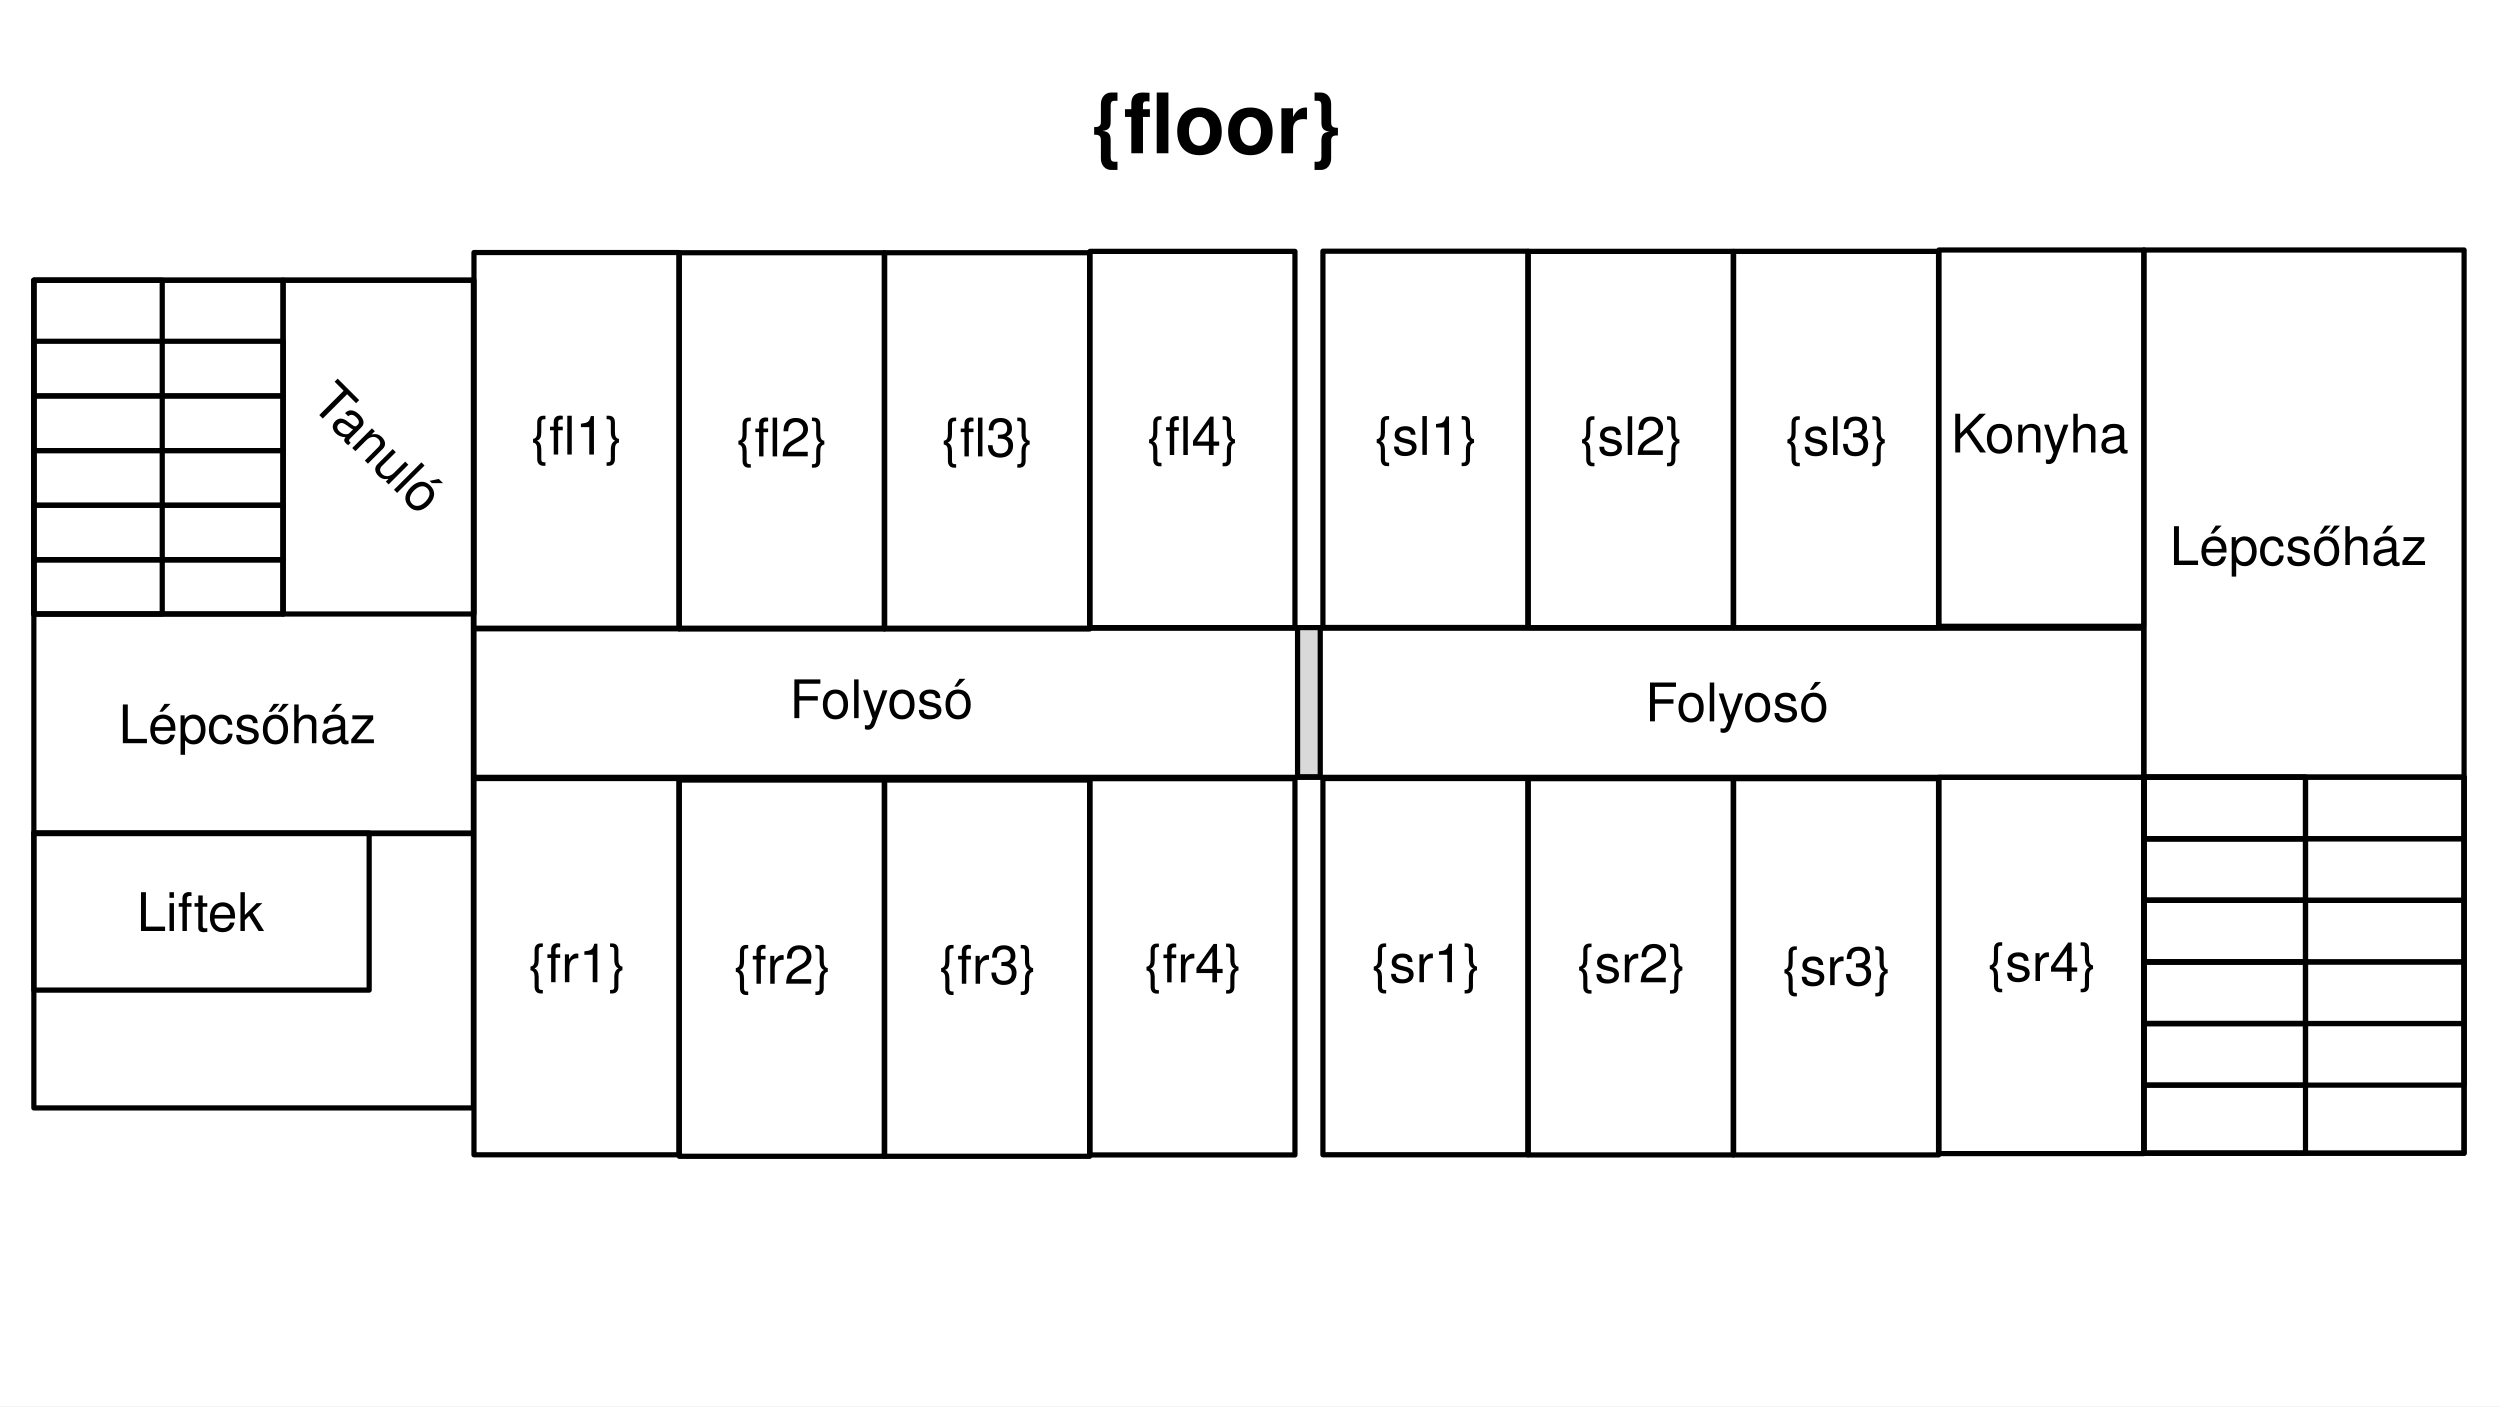
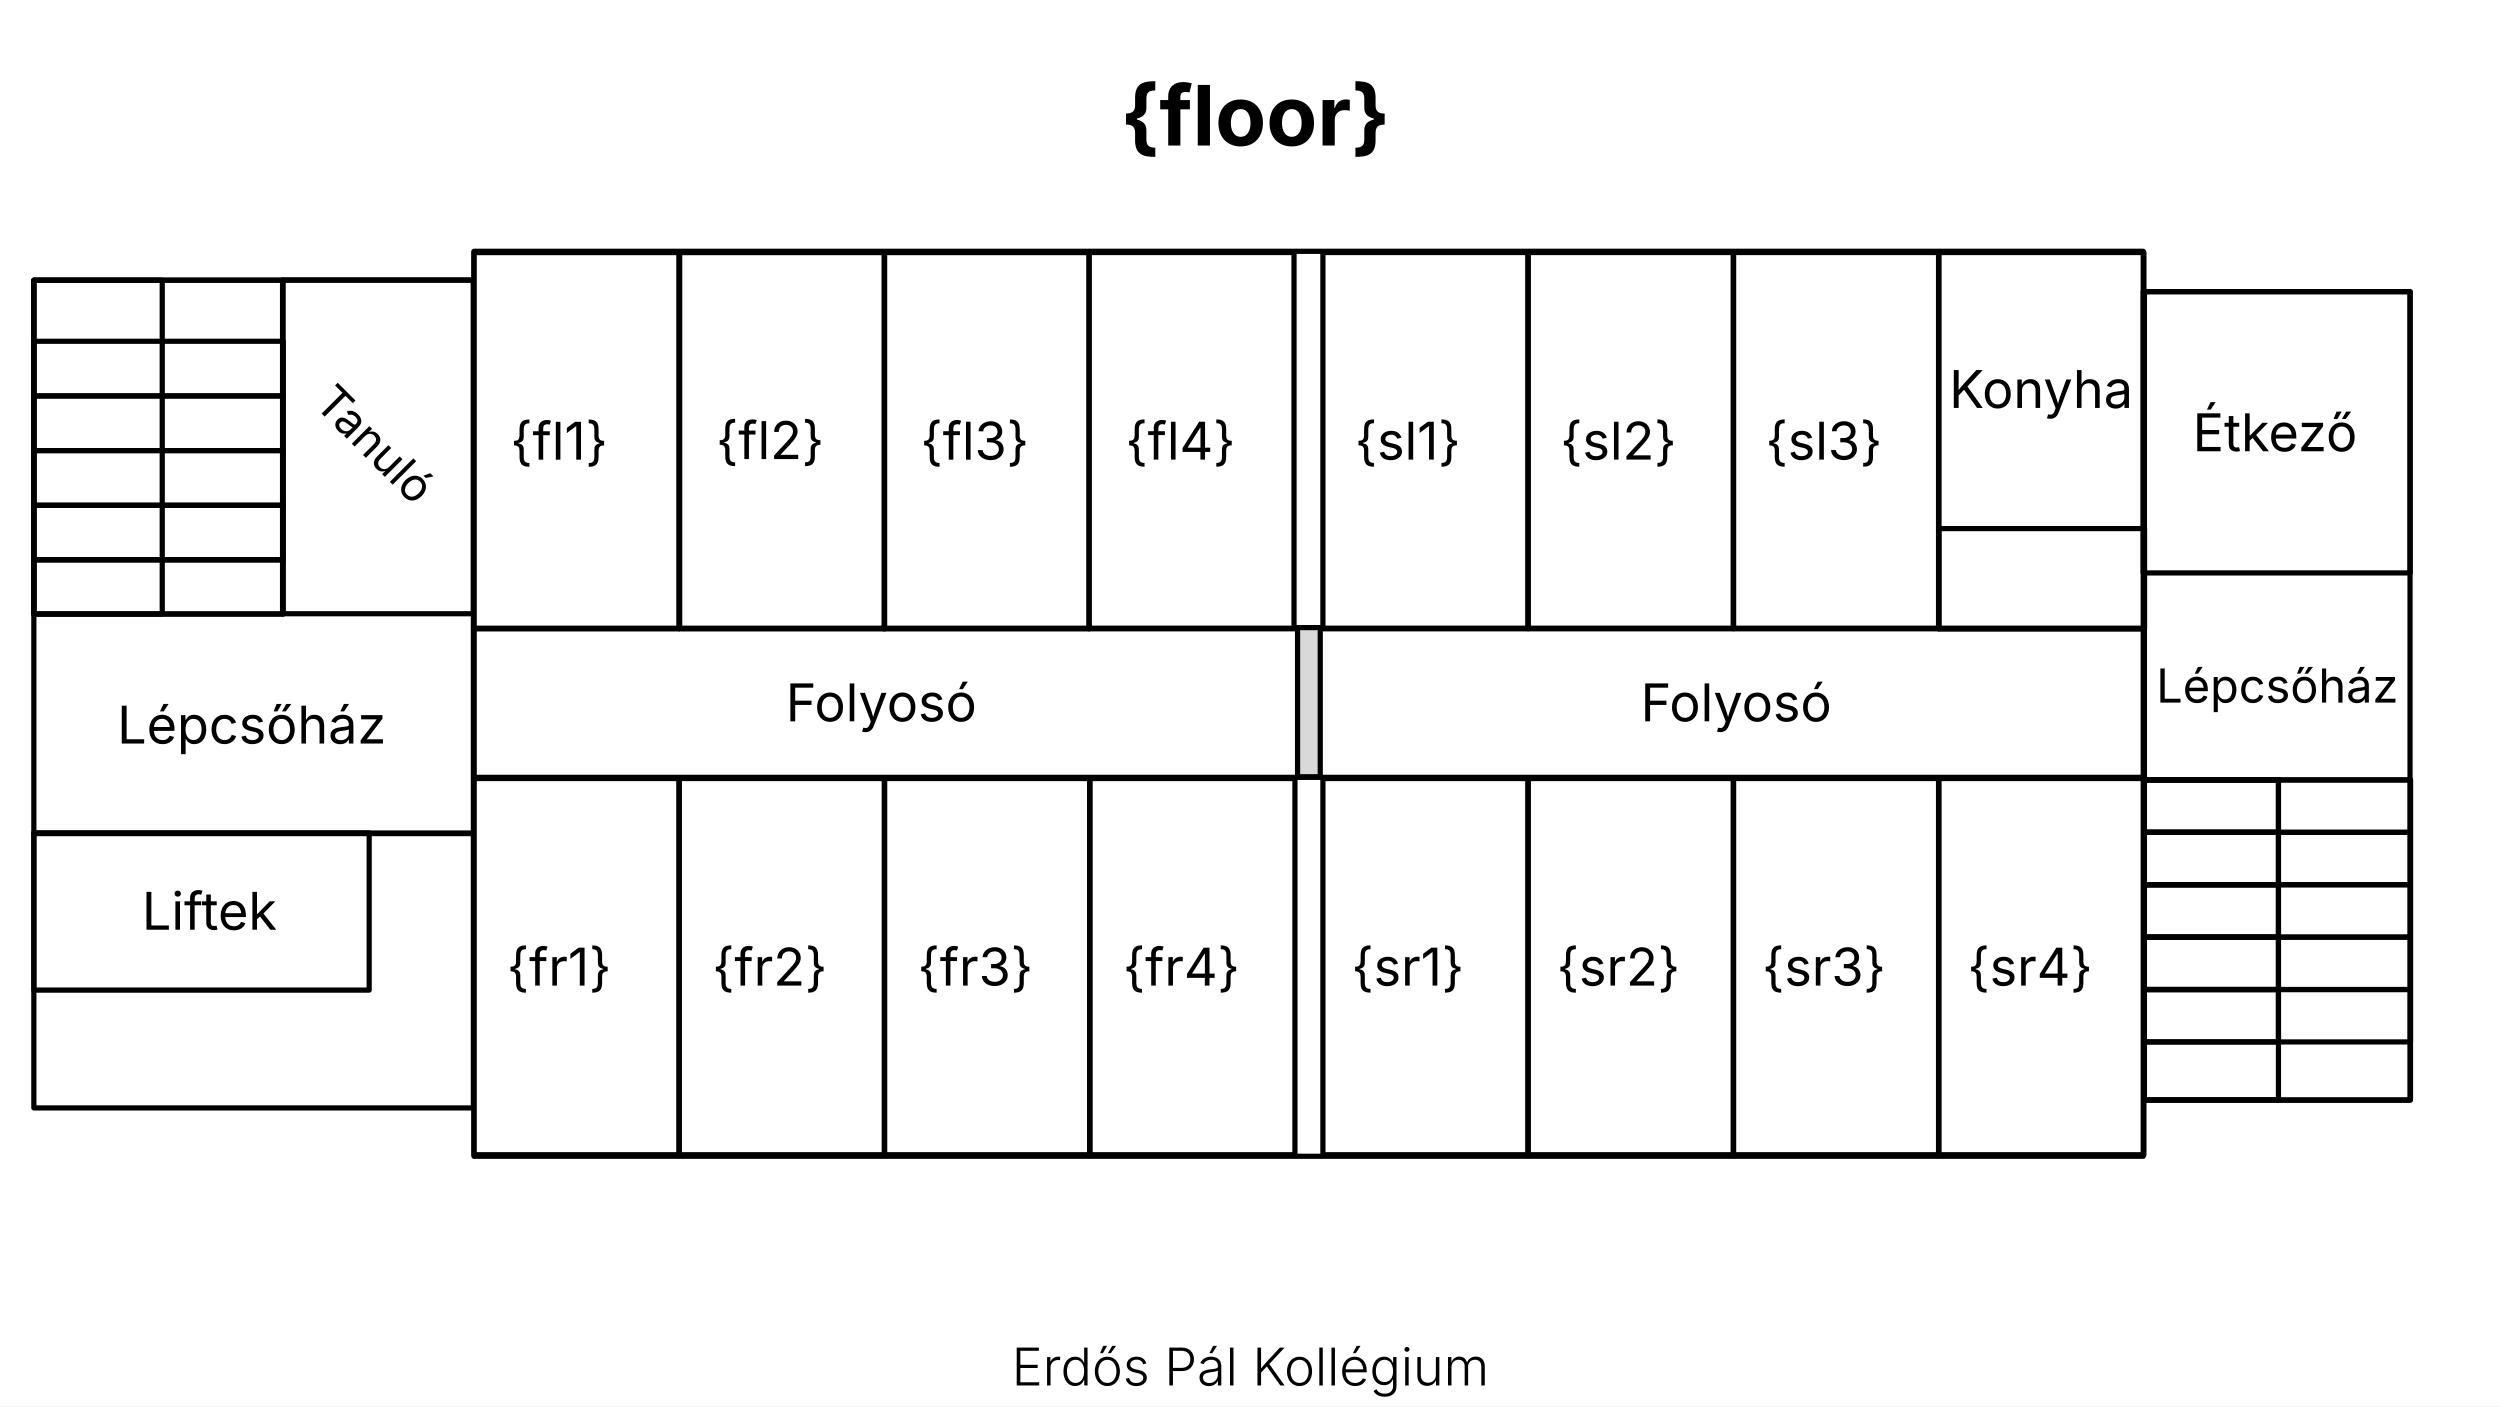
- <svg xmlns="http://www.w3.org/2000/svg" width="1920" height="1080" viewBox="0 0 1920 1080" fill="none" version="1.1" id="svg44">
-   <defs id="defs44" />
-   <rect width="1920" height="1080" fill="white" id="rect1" />
-   <text fill="#000000" xml:space="preserve" style="font-style:normal;font-variant:normal;font-weight:normal;font-stretch:normal;font-size:40.826px;font-family:'Nimbus Sans';-inkscape-font-specification:'Nimbus Sans, Normal';font-variant-ligatures:normal;font-variant-caps:normal;font-variant-numeric:normal;font-variant-east-asian:normal;white-space:pre" font-family="Inter" font-size="40px" letter-spacing="0em" id="text1" x="0.673" y="-3.442">
-     <tspan x="407.638" y="349.058" id="tspan1" style="font-style:normal;font-variant:normal;font-weight:normal;font-stretch:normal;font-size:40.826px;font-family:'Nimbus Sans';-inkscape-font-specification:'Nimbus Sans, Normal';font-variant-ligatures:normal;font-variant-caps:normal;font-variant-numeric:normal;font-variant-east-asian:normal">{fl1}</tspan>
-   </text>
-   <rect x="364.014" y="193.963" width="157.388" height="288.96" stroke="black" stroke-width="4" stroke-linejoin="round" id="rect2" />
-   <text fill="#000000" xml:space="preserve" style="font-style:normal;font-variant:normal;font-weight:normal;font-stretch:normal;font-size:40.826px;font-family:'Nimbus Sans';-inkscape-font-specification:'Nimbus Sans, Normal';font-variant-ligatures:normal;font-variant-caps:normal;font-variant-numeric:normal;font-variant-east-asian:normal;white-space:pre" font-family="Inter" font-size="40px" letter-spacing="0em" id="text2" y="-2.123" x="3.484">
-     <tspan x="565.343" y="350.507" id="tspan2" style="font-style:normal;font-variant:normal;font-weight:normal;font-stretch:normal;font-size:40.826px;font-family:'Nimbus Sans';-inkscape-font-specification:'Nimbus Sans, Normal';font-variant-ligatures:normal;font-variant-caps:normal;font-variant-numeric:normal;font-variant-east-asian:normal">{fl2}</tspan>
-   </text>
-   <rect x="521.719" y="194.093" width="157.388" height="288.96" stroke="black" stroke-width="4" stroke-linejoin="round" id="rect3" />
-   <text fill="#000000" xml:space="preserve" style="font-style:normal;font-variant:normal;font-weight:normal;font-stretch:normal;font-size:40.826px;font-family:'Nimbus Sans';-inkscape-font-specification:'Nimbus Sans, Normal';font-variant-ligatures:normal;font-variant-caps:normal;font-variant-numeric:normal;font-variant-east-asian:normal;white-space:pre" font-family="Inter" font-size="40px" letter-spacing="0em" id="text3" x="4.109" y="-2.123">
-     <tspan x="723.049" y="350.507" id="tspan3" style="font-style:normal;font-variant:normal;font-weight:normal;font-stretch:normal;font-size:40.826px;font-family:'Nimbus Sans';-inkscape-font-specification:'Nimbus Sans, Normal';font-variant-ligatures:normal;font-variant-caps:normal;font-variant-numeric:normal;font-variant-east-asian:normal">{fl3}</tspan>
-   </text>
-   <rect x="679.425" y="194.093" width="157.388" height="288.96" stroke="black" stroke-width="4" stroke-linejoin="round" id="rect4" />
-   <text fill="#000000" xml:space="preserve" style="font-style:normal;font-variant:normal;font-weight:normal;font-stretch:normal;font-size:40.826px;font-family:'Nimbus Sans';-inkscape-font-specification:'Nimbus Sans, Normal';font-variant-ligatures:normal;font-variant-caps:normal;font-variant-numeric:normal;font-variant-east-asian:normal;white-space:pre" font-family="Inter" font-size="40px" letter-spacing="0em" id="text4" y="-2.123" x="4.207">
-     <tspan x="880.755" y="349.461" id="tspan4" style="font-style:normal;font-variant:normal;font-weight:normal;font-stretch:normal;font-size:40.826px;font-family:'Nimbus Sans';-inkscape-font-specification:'Nimbus Sans, Normal';font-variant-ligatures:normal;font-variant-caps:normal;font-variant-numeric:normal;font-variant-east-asian:normal">{fl4}</tspan>
-   </text>
-   <rect x="837.131" y="193.047" width="157.388" height="288.96" stroke="#000000" stroke-width="4" stroke-linejoin="round" id="rect5" />
-   <text fill="#000000" xml:space="preserve" style="font-style:normal;font-variant:normal;font-weight:normal;font-stretch:normal;font-size:40.826px;font-family:'Nimbus Sans';-inkscape-font-specification:'Nimbus Sans, Normal';font-variant-ligatures:normal;font-variant-caps:normal;font-variant-numeric:normal;font-variant-east-asian:normal;white-space:pre" font-family="Inter" font-size="40px" letter-spacing="0em" id="text5" y="-2.123" x="-0.148">
-     <tspan x="1055.562" y="349.33" id="tspan5" style="font-style:normal;font-variant:normal;font-weight:normal;font-stretch:normal;font-size:40.826px;font-family:'Nimbus Sans';-inkscape-font-specification:'Nimbus Sans, Normal';font-variant-ligatures:normal;font-variant-caps:normal;font-variant-numeric:normal;font-variant-east-asian:normal">{sl1}</tspan>
-   </text>
-   <rect x="1016" y="192.916" width="157.388" height="288.96" stroke="black" stroke-width="4" stroke-linejoin="round" id="rect6" />
-   <text fill="#000000" xml:space="preserve" style="font-style:normal;font-variant:normal;font-weight:normal;font-stretch:normal;font-size:40.826px;font-family:'Nimbus Sans';-inkscape-font-specification:'Nimbus Sans, Normal';font-variant-ligatures:normal;font-variant-caps:normal;font-variant-numeric:normal;font-variant-east-asian:normal;white-space:pre" font-family="Inter" font-size="40px" letter-spacing="0em" id="text6" y="-2.123" x="2.672">
-     <tspan x="1213.272" y="349.461" id="tspan6" style="font-style:normal;font-variant:normal;font-weight:normal;font-stretch:normal;font-size:40.826px;font-family:'Nimbus Sans';-inkscape-font-specification:'Nimbus Sans, Normal';font-variant-ligatures:normal;font-variant-caps:normal;font-variant-numeric:normal;font-variant-east-asian:normal">{sl2}</tspan>
-   </text>
-   <rect x="1173.71" y="193.047" width="157.388" height="288.96" stroke="black" stroke-width="4" stroke-linejoin="round" id="rect7" />
-   <text fill="#000000" xml:space="preserve" style="font-style:normal;font-variant:normal;font-weight:normal;font-stretch:normal;font-size:40.826px;font-family:'Nimbus Sans';-inkscape-font-specification:'Nimbus Sans, Normal';font-variant-ligatures:normal;font-variant-caps:normal;font-variant-numeric:normal;font-variant-east-asian:normal;white-space:pre" font-family="Inter" font-size="40px" letter-spacing="0em" id="text7" y="-2.123" x="3.292">
-     <tspan x="1370.972" y="349.461" id="tspan7" style="font-style:normal;font-variant:normal;font-weight:normal;font-stretch:normal;font-size:40.826px;font-family:'Nimbus Sans';-inkscape-font-specification:'Nimbus Sans, Normal';font-variant-ligatures:normal;font-variant-caps:normal;font-variant-numeric:normal;font-variant-east-asian:normal">{sl3}</tspan>
-   </text>
-   <rect x="1331.41" y="193.047" width="157.388" height="288.96" stroke="black" stroke-width="4" stroke-linejoin="round" id="rect8" />
-   <text fill="#000000" xml:space="preserve" style="font-style:normal;font-variant:normal;font-weight:normal;font-stretch:normal;font-size:40.826px;font-family:'Nimbus Sans';-inkscape-font-specification:'Nimbus Sans, Normal';font-variant-ligatures:normal;font-variant-caps:normal;font-variant-numeric:normal;font-variant-east-asian:normal;white-space:pre" font-family="Inter" font-size="40px" letter-spacing="0em" id="text8" y="-4.53" x="-0.88">
-     <tspan x="1498.41" y="347.515" id="tspan8" style="font-style:normal;font-variant:normal;font-weight:normal;font-stretch:normal;font-size:40.826px;font-family:'Nimbus Sans';-inkscape-font-specification:'Nimbus Sans, Normal';font-variant-ligatures:normal;font-variant-caps:normal;font-variant-numeric:normal;font-variant-east-asian:normal">Konyha</tspan>
-   </text>
-   <rect x="1489.12" y="192" width="157.388" height="288.96" stroke="black" stroke-width="4" stroke-linejoin="round" id="rect9" />
-   <text fill="#000000" xml:space="preserve" style="font-style:normal;font-variant:normal;font-weight:normal;font-stretch:normal;font-size:40.826px;font-family:'Nimbus Sans';-inkscape-font-specification:'Nimbus Sans, Normal';font-variant-ligatures:normal;font-variant-caps:normal;font-variant-numeric:normal;font-variant-east-asian:normal;white-space:pre" font-family="Inter" font-size="40px" letter-spacing="0em" id="text9" y="-2.123" x="1.368">
-     <tspan x="405.638" y="754.319" id="tspan9" style="font-style:normal;font-variant:normal;font-weight:normal;font-stretch:normal;font-size:40.826px;font-family:'Nimbus Sans';-inkscape-font-specification:'Nimbus Sans, Normal';font-variant-ligatures:normal;font-variant-caps:normal;font-variant-numeric:normal;font-variant-east-asian:normal">{fr1}</tspan>
-   </text>
-   <rect x="364.014" y="597.905" width="157.388" height="288.96" stroke="black" stroke-width="4" stroke-linejoin="round" id="rect10" />
-   <text fill="#000000" xml:space="preserve" style="font-style:normal;font-variant:normal;font-weight:normal;font-stretch:normal;font-size:40.826px;font-family:'Nimbus Sans';-inkscape-font-specification:'Nimbus Sans, Normal';font-variant-ligatures:normal;font-variant-caps:normal;font-variant-numeric:normal;font-variant-east-asian:normal;white-space:pre" font-family="Inter" font-size="40px" letter-spacing="0em" id="text10" x="4.18" y="-2.123">
-     <tspan x="563.343" y="755.496" id="tspan10" style="font-style:normal;font-variant:normal;font-weight:normal;font-stretch:normal;font-size:40.826px;font-family:'Nimbus Sans';-inkscape-font-specification:'Nimbus Sans, Normal';font-variant-ligatures:normal;font-variant-caps:normal;font-variant-numeric:normal;font-variant-east-asian:normal">{fr2}</tspan>
-   </text>
-   <rect x="521.719" y="599.082" width="157.388" height="288.96" stroke="black" stroke-width="4" stroke-linejoin="round" id="rect11" />
-   <text fill="#000000" xml:space="preserve" style="font-style:normal;font-variant:normal;font-weight:normal;font-stretch:normal;font-size:40.826px;font-family:'Nimbus Sans';-inkscape-font-specification:'Nimbus Sans, Normal';font-variant-ligatures:normal;font-variant-caps:normal;font-variant-numeric:normal;font-variant-east-asian:normal;white-space:pre" font-family="Inter" font-size="40px" letter-spacing="0em" id="text11" y="-2.123" x="4.805">
-     <tspan x="721.049" y="755.496" id="tspan11" style="font-style:normal;font-variant:normal;font-weight:normal;font-stretch:normal;font-size:40.826px;font-family:'Nimbus Sans';-inkscape-font-specification:'Nimbus Sans, Normal';font-variant-ligatures:normal;font-variant-caps:normal;font-variant-numeric:normal;font-variant-east-asian:normal">{fr3}</tspan>
-   </text>
-   <rect x="679.425" y="599.082" width="157.388" height="288.96" stroke="black" stroke-width="4" stroke-linejoin="round" id="rect12" />
-   <text fill="#000000" xml:space="preserve" style="font-style:normal;font-variant:normal;font-weight:normal;font-stretch:normal;font-size:40.826px;font-family:'Nimbus Sans';-inkscape-font-specification:'Nimbus Sans, Normal';font-variant-ligatures:normal;font-variant-caps:normal;font-variant-numeric:normal;font-variant-east-asian:normal;white-space:pre" font-family="Inter" font-size="40px" letter-spacing="0em" id="text12" y="-2.123" x="4.902">
-     <tspan x="878.755" y="754.449" id="tspan12" style="font-style:normal;font-variant:normal;font-weight:normal;font-stretch:normal;font-size:40.826px;font-family:'Nimbus Sans';-inkscape-font-specification:'Nimbus Sans, Normal';font-variant-ligatures:normal;font-variant-caps:normal;font-variant-numeric:normal;font-variant-east-asian:normal">{fr4}</tspan>
-   </text>
-   <rect x="837.131" y="598.035" width="157.388" height="288.96" stroke="black" stroke-width="4" stroke-linejoin="round" id="rect13" />
-   <text fill="#000000" xml:space="preserve" style="font-style:normal;font-variant:normal;font-weight:normal;font-stretch:normal;font-size:40.826px;font-family:'Nimbus Sans';-inkscape-font-specification:'Nimbus Sans, Normal';font-variant-ligatures:normal;font-variant-caps:normal;font-variant-numeric:normal;font-variant-east-asian:normal;white-space:pre" font-family="Inter" font-size="40px" letter-spacing="0em" id="text13" y="-2.124" x="0.286">
-     <tspan x="1053.296" y="754.318" id="tspan13" style="font-style:normal;font-variant:normal;font-weight:normal;font-stretch:normal;font-size:40.826px;font-family:'Nimbus Sans';-inkscape-font-specification:'Nimbus Sans, Normal';font-variant-ligatures:normal;font-variant-caps:normal;font-variant-numeric:normal;font-variant-east-asian:normal">{sr1}</tspan>
-   </text>
-   <rect x="1016" y="597.904" width="157.388" height="288.96" stroke="black" stroke-width="4" stroke-linejoin="round" id="rect14" />
-   <text fill="#000000" xml:space="preserve" style="font-style:normal;font-variant:normal;font-weight:normal;font-stretch:normal;font-size:40.826px;font-family:'Nimbus Sans';-inkscape-font-specification:'Nimbus Sans, Normal';font-variant-ligatures:normal;font-variant-caps:normal;font-variant-numeric:normal;font-variant-east-asian:normal;white-space:pre" font-family="Inter" font-size="40px" letter-spacing="0em" id="text14" y="-2.123" x="3.096">
-     <tspan x="1211.006" y="754.449" id="tspan14" style="font-style:normal;font-variant:normal;font-weight:normal;font-stretch:normal;font-size:40.826px;font-family:'Nimbus Sans';-inkscape-font-specification:'Nimbus Sans, Normal';font-variant-ligatures:normal;font-variant-caps:normal;font-variant-numeric:normal;font-variant-east-asian:normal">{sr2}</tspan>
-   </text>
-   <rect x="1173.71" y="598.035" width="157.388" height="288.96" stroke="black" stroke-width="4" stroke-linejoin="round" id="rect15" />
-   <text fill="#000000" xml:space="preserve" style="font-style:normal;font-variant:normal;font-weight:normal;font-stretch:normal;font-size:40.826px;font-family:'Nimbus Sans';-inkscape-font-specification:'Nimbus Sans, Normal';font-variant-ligatures:normal;font-variant-caps:normal;font-variant-numeric:normal;font-variant-east-asian:normal;white-space:pre" font-family="Inter" font-size="40px" letter-spacing="0em" id="text15" x="3.716">
-     <tspan x="1368.706" y="756.572" id="tspan15" style="font-style:normal;font-variant:normal;font-weight:normal;font-stretch:normal;font-size:40.826px;font-family:'Nimbus Sans';-inkscape-font-specification:'Nimbus Sans, Normal';font-variant-ligatures:normal;font-variant-caps:normal;font-variant-numeric:normal;font-variant-east-asian:normal">{sr3}</tspan>
-   </text>
-   <rect x="1331.41" y="598.035" width="157.388" height="288.96" stroke="black" stroke-width="4" stroke-linejoin="round" id="rect16" />
-   <text fill="#000000" xml:space="preserve" style="font-style:normal;font-variant:normal;font-weight:normal;font-stretch:normal;font-size:40.826px;font-family:'Nimbus Sans';-inkscape-font-specification:'Nimbus Sans, Normal';font-variant-ligatures:normal;font-variant-caps:normal;font-variant-numeric:normal;font-variant-east-asian:normal;white-space:pre" font-family="Inter" font-size="40px" letter-spacing="0em" id="text16" y="-2.123" x="3.816">
-     <tspan x="1526.416" y="753.403" id="tspan16" style="font-style:normal;font-variant:normal;font-weight:normal;font-stretch:normal;font-size:40.826px;font-family:'Nimbus Sans';-inkscape-font-specification:'Nimbus Sans, Normal';font-variant-ligatures:normal;font-variant-caps:normal;font-variant-numeric:normal;font-variant-east-asian:normal">{sr4}</tspan>
-   </text>
-   <rect x="1489.12" y="596.989" width="157.388" height="288.96" stroke="black" stroke-width="4" stroke-linejoin="round" id="rect17" />
-   <text fill="black" xml:space="preserve" style="white-space:pre;-inkscape-font-specification:'Nimbus Sans, Normal';font-family:'Nimbus Sans';font-weight:normal;font-style:normal;font-stretch:normal;font-variant:normal;font-size:40.826px;font-variant-ligatures:normal;font-variant-caps:normal;font-variant-numeric:normal;font-variant-east-asian:normal" font-family="Inter" font-size="40" letter-spacing="0em" id="text17">
-     <tspan x="91.079" y="570.782" id="tspan17" style="-inkscape-font-specification:'Nimbus Sans, Normal';font-family:'Nimbus Sans';font-weight:normal;font-style:normal;font-stretch:normal;font-variant:normal;font-size:40.826px;font-variant-ligatures:normal;font-variant-caps:normal;font-variant-numeric:normal;font-variant-east-asian:normal">Lépcsőház</tspan>
-   </text>
-   <text fill="#000000" xml:space="preserve" style="font-style:normal;font-variant:normal;font-weight:normal;font-stretch:normal;font-size:40.826px;font-family:'Nimbus Sans';-inkscape-font-specification:'Nimbus Sans, Normal';font-variant-ligatures:normal;font-variant-caps:normal;font-variant-numeric:normal;font-variant-east-asian:normal;white-space:pre" font-family="Inter" font-size="40px" letter-spacing="0em" id="text18" y="0.947" x="3.122">
-     <tspan x="105.01" y="714.988" id="tspan18" style="font-style:normal;font-variant:normal;font-weight:normal;font-stretch:normal;font-size:40.826px;font-family:'Nimbus Sans';-inkscape-font-specification:'Nimbus Sans, Normal';font-variant-ligatures:normal;font-variant-caps:normal;font-variant-numeric:normal;font-variant-east-asian:normal">Liftek</tspan>
-   </text>
-   <rect x="26" y="215.2" width="337.557" height="425.007" stroke="black" stroke-width="4" stroke-linejoin="round" id="rect18" />
-   <rect x="26" y="639.756" width="337.557" height="211.118" stroke="black" stroke-width="4" stroke-linejoin="round" id="rect19" />
-   <rect x="26" y="639.756" width="257.518" height="120.639" stroke="black" stroke-width="4" stroke-linejoin="round" id="rect20" />
-   <rect x="26" y="215.2" width="191.398" height="256.358" stroke="black" stroke-width="4" stroke-linejoin="round" id="rect21" />
-   <rect x="26" y="215.2" width="98.599" height="256.358" stroke="black" stroke-width="4" stroke-linejoin="round" id="rect22" />
-   <rect x="26" y="429.798" width="191.398" height="41.76" stroke="black" stroke-width="4" stroke-linejoin="round" id="rect23" />
-   <rect x="26" y="388.064" width="191.506" height="41.988" stroke="black" stroke-width="4" stroke-linejoin="round" id="rect24" />
-   <rect x="26" y="346.076" width="191.506" height="41.988" stroke="black" stroke-width="4" stroke-linejoin="round" id="rect25" />
-   <rect x="26" y="304.088" width="191.506" height="41.988" stroke="black" stroke-width="4" stroke-linejoin="round" id="rect26" />
-   <rect x="26" y="262.099" width="191.506" height="41.988" stroke="black" stroke-width="4" stroke-linejoin="round" id="rect27" />
-   <text transform="rotate(45)" fill="#000000" xml:space="preserve" style="font-style:normal;font-variant:normal;font-weight:normal;font-stretch:normal;font-size:40.826px;font-family:'Nimbus Sans';-inkscape-font-specification:'Nimbus Sans, Normal';font-variant-ligatures:normal;font-variant-caps:normal;font-variant-numeric:normal;font-variant-east-asian:normal;white-space:pre" font-family="Inter" font-size="35px" letter-spacing="0em" id="text27" x="365.789" y="15.506">
-     <tspan x="388.139" y="52.013" id="tspan27" style="font-style:normal;font-variant:normal;font-weight:normal;font-stretch:normal;font-size:40.826px;font-family:'Nimbus Sans';-inkscape-font-specification:'Nimbus Sans, Normal';font-variant-ligatures:normal;font-variant-caps:normal;font-variant-numeric:normal;font-variant-east-asian:normal">Tanuló</tspan>
-   </text>
-   <rect x="217.398" y="215.2" width="146.591" height="256.358" stroke="black" stroke-width="4" stroke-linejoin="round" id="rect28" />
-   <rect x="1892.42" y="885.673" width="245.918" height="693.673" transform="rotate(-180 1892.42 885.673)" stroke="black" stroke-width="4" stroke-linejoin="round" id="rect29" />
-   <rect x="1892.42" y="885.673" width="245.918" height="288.837" transform="rotate(-180 1892.42 885.673)" stroke="black" stroke-width="4" stroke-linejoin="round" id="rect30" />
-   <rect x="1892.42" y="644.146" width="245.918" height="47.309" transform="rotate(-180 1892.42 644.146)" stroke="black" stroke-width="4" stroke-linejoin="round" id="rect31" />
-   <rect x="1892.42" y="691.455" width="245.918" height="47.309" transform="rotate(-180 1892.42 691.455)" stroke="black" stroke-width="4" stroke-linejoin="round" id="rect32" />
-   <rect x="1892.42" y="738.765" width="245.918" height="47.309" transform="rotate(-180 1892.42 738.765)" stroke="black" stroke-width="4" stroke-linejoin="round" id="rect33" />
-   <rect x="1892.42" y="786.074" width="245.918" height="47.309" transform="rotate(-180 1892.42 786.074)" stroke="black" stroke-width="4" stroke-linejoin="round" id="rect34" />
-   <rect x="1892.42" y="833.384" width="245.918" height="47.309" transform="rotate(-180 1892.42 833.384)" stroke="black" stroke-width="4" stroke-linejoin="round" id="rect35" />
-   <rect x="1770.62" y="885.673" width="124.119" height="288.837" transform="rotate(-180 1770.62 885.673)" stroke="black" stroke-width="4" stroke-linejoin="round" id="rect36" />
-   <rect x="1770.62" y="644.146" width="124.119" height="47.309" transform="rotate(-180 1770.62 644.146)" stroke="black" stroke-width="4" stroke-linejoin="round" id="rect37" />
-   <rect x="1770.62" y="691.455" width="124.119" height="47.309" transform="rotate(-180 1770.62 691.455)" stroke="black" stroke-width="4" stroke-linejoin="round" id="rect38" />
-   <rect x="1770.62" y="738.765" width="124.119" height="47.309" transform="rotate(-180 1770.62 738.765)" stroke="black" stroke-width="4" stroke-linejoin="round" id="rect39" />
-   <rect x="1770.62" y="786.074" width="124.119" height="47.309" transform="rotate(-180 1770.62 786.074)" stroke="black" stroke-width="4" stroke-linejoin="round" id="rect40" />
-   <rect x="1770.62" y="833.384" width="124.119" height="47.309" transform="rotate(-180 1770.62 833.384)" stroke="black" stroke-width="4" stroke-linejoin="round" id="rect41" />
-   <text fill="black" xml:space="preserve" style="white-space:pre;-inkscape-font-specification:'Nimbus Sans, Normal';font-family:'Nimbus Sans';font-weight:normal;font-style:normal;font-stretch:normal;font-variant:normal;font-size:40.826px;font-variant-ligatures:normal;font-variant-caps:normal;font-variant-numeric:normal;font-variant-east-asian:normal" font-family="Inter" font-size="40" letter-spacing="0em" id="text41">
-     <tspan x="1666.35" y="433.904" id="tspan41" style="-inkscape-font-specification:'Nimbus Sans, Normal';font-family:'Nimbus Sans';font-weight:normal;font-style:normal;font-stretch:normal;font-variant:normal;font-size:40.826px;font-variant-ligatures:normal;font-variant-caps:normal;font-variant-numeric:normal;font-variant-east-asian:normal">Lépcsőház</tspan>
-   </text>
-   <text fill="#000000" xml:space="preserve" style="white-space:pre;-inkscape-font-specification:'Nimbus Sans, Normal';font-family:'Nimbus Sans';font-weight:normal;font-style:normal;font-stretch:normal;font-variant:normal;font-size:40.826px;font-variant-ligatures:normal;font-variant-caps:normal;font-variant-numeric:normal;font-variant-east-asian:normal" font-family="Inter" font-size="40px" letter-spacing="0em" id="text42" y="-2.41">
-     <tspan x="606.398" y="551.552" id="tspan42" style="-inkscape-font-specification:'Nimbus Sans, Normal';font-family:'Nimbus Sans';font-weight:normal;font-style:normal;font-stretch:normal;font-variant:normal;font-size:40.826px;font-variant-ligatures:normal;font-variant-caps:normal;font-variant-numeric:normal;font-variant-east-asian:normal">Folyosó</tspan>
-   </text>
-   <text fill="black" xml:space="preserve" style="white-space:pre;-inkscape-font-specification:'Nimbus Sans, Normal';font-family:'Nimbus Sans';font-weight:normal;font-style:normal;font-stretch:normal;font-variant:normal;font-size:40.826px;font-variant-ligatures:normal;font-variant-caps:normal;font-variant-numeric:normal;font-variant-east-asian:normal" font-family="Inter" font-size="40" letter-spacing="0em" id="text43">
-     <tspan x="1263.53" y="553.962" id="tspan43" style="-inkscape-font-specification:'Nimbus Sans, Normal';font-family:'Nimbus Sans';font-weight:normal;font-style:normal;font-stretch:normal;font-variant:normal;font-size:40.826px;font-variant-ligatures:normal;font-variant-caps:normal;font-variant-numeric:normal;font-variant-east-asian:normal">Folyosó</tspan>
-   </text>
-   <rect x="364.014" y="482.445" width="1282.39" height="114.543" stroke="black" stroke-width="4" stroke-linejoin="round" id="rect43" />
-   <rect x="996.528" y="481.997" width="17.43" height="114.543" fill="#D9D9D9" stroke="black" stroke-width="4" stroke-linejoin="round" id="rect44" />
-   <text fill="#000000" xml:space="preserve" style="font-style:normal;font-variant:normal;font-weight:bold;font-stretch:normal;font-size:64px;font-family:'Nimbus Sans';-inkscape-font-specification:'Nimbus Sans, Bold';font-variant-ligatures:normal;font-variant-caps:normal;font-variant-numeric:normal;font-variant-east-asian:normal;white-space:pre;letter-spacing:0em;fill:#000000" font-family="Inter" font-size="40px" letter-spacing="0em" id="text44" x="658.814" y="-234.778">
-     <tspan x="960.592" y="117.722" id="tspan44" style="font-style:normal;font-variant:normal;font-weight:bold;font-stretch:normal;font-size:64px;font-family:'Nimbus Sans';-inkscape-font-specification:'Nimbus Sans, Bold';font-variant-ligatures:normal;font-variant-caps:normal;font-variant-numeric:normal;font-variant-east-asian:normal;text-align:center;text-anchor:middle">{floor}</tspan>
-   </text>
+ <svg xmlns="http://www.w3.org/2000/svg" width="1920" height="1080" viewBox="0 0 1920 1080" fill="none" version="1.1" id="svg25">
+   <defs id="defs25" />
+   <rect width="1920" height="1080" fill="#F5F5F5" id="rect1" />
+   <g id="Floor">
+     <rect id="Rectangle 1" width="1920" height="1080" fill="white" />
+     <g id="Floorplan">
+       <g id="FL1">
+         <text id="{fl1}" fill="#000000" xml:space="preserve" style="white-space:pre" font-family="Inter" font-size="40px" letter-spacing="0em" x="-15.077">
+           <tspan x="391.923" y="353.045" id="tspan1">{fl1}</tspan>
+         </text>
+         <rect id="Rectangle 2" x="364" y="194" width="157.388" height="288.96" stroke="black" stroke-width="4" stroke-linejoin="round" />
+       </g>
+       <g id="FL2">
+         <text id="{fl2}" fill="#000000" xml:space="preserve" style="white-space:pre" font-family="Inter" font-size="40px" letter-spacing="0em" x="-11.077">
+           <tspan x="549.922" y="352.545" id="tspan2">{fl2}</tspan>
+         </text>
+         <rect id="Rectangle 2_2" x="522" y="194" width="157.388" height="288.96" stroke="black" stroke-width="4" stroke-linejoin="round" />
+       </g>
+       <g id="FL3">
+         <text id="{fl3}" fill="#000000" xml:space="preserve" style="white-space:pre" font-family="Inter" font-size="40px" letter-spacing="0em" x="-11.241">
+           <tspan x="706.922" y="353.025" id="tspan3">{fl3}</tspan>
+         </text>
+         <rect id="Rectangle 2_3" x="679" y="194" width="157.388" height="288.96" stroke="black" stroke-width="4" stroke-linejoin="round" />
+       </g>
+       <g id="FL4">
+         <text id="{fl4}" fill="#000000" xml:space="preserve" style="white-space:pre" font-family="Inter" font-size="40px" letter-spacing="0em" x="-11.272">
+           <tspan x="864.348" y="352.985" id="tspan4">{fl4}</tspan>
+         </text>
+         <rect id="Rectangle 2_4" x="836.425" y="193.96" width="157.388" height="288.96" stroke="black" stroke-width="4" stroke-linejoin="round" />
+       </g>
+       <g id="SL1">
+         <text id="{sl1}" fill="#000000" xml:space="preserve" style="white-space:pre" font-family="Inter" font-size="40px" letter-spacing="0em" x="-14.276">
+           <tspan x="1040.544" y="352.985" id="tspan5">{sl1}</tspan>
+         </text>
+         <rect id="Rectangle 2_5" x="1016" y="193.96" width="157.388" height="288.96" stroke="black" stroke-width="4" stroke-linejoin="round" />
+       </g>
+       <g id="SL2">
+         <text id="{sl2}" fill="#000000" xml:space="preserve" style="white-space:pre" font-family="Inter" font-size="40px" letter-spacing="0em" x="-11.766">
+           <tspan x="1198.254" y="352.985" id="tspan6">{sl2}</tspan>
+         </text>
+         <rect id="Rectangle 2_6" x="1173.71" y="193.96" width="157.388" height="288.96" stroke="black" stroke-width="4" stroke-linejoin="round" />
+       </g>
+       <g id="SL3">
+         <text id="{sl3}" fill="#000000" xml:space="preserve" style="white-space:pre" font-family="Inter" font-size="40px" letter-spacing="0em" x="-11.606">
+           <tspan x="1355.954" y="352.985" id="tspan7">{sl3}</tspan>
+         </text>
+         <rect id="Rectangle 2_7" x="1331.41" y="193.96" width="157.388" height="288.96" stroke="black" stroke-width="4" stroke-linejoin="round" />
+       </g>
+       <g id="SL4">
+         <text id="Konyha" fill="black" xml:space="preserve" style="white-space: pre" font-family="Inter" font-size="40" letter-spacing="0em">
+           <tspan x="1497" y="313.3" id="tspan8">Konyha</tspan>
+         </text>
+         <text id="ÃtkezÅ" fill="black" xml:space="preserve" style="white-space: pre" font-family="Inter" font-size="40" letter-spacing="0em">
+           <tspan x="1684" y="346.545" id="tspan9">Étkező</tspan>
+         </text>
+         <rect id="Rectangle 2_8" x="1489.12" y="193.96" width="157.388" height="288.96" stroke="black" stroke-width="4" stroke-linejoin="round" />
+         <rect id="Rectangle 3" x="1489" y="405.96" width="158" height="77" stroke="black" stroke-width="4" stroke-linejoin="round" />
+         <rect id="Rectangle 4" x="1646" y="224" width="205" height="216" stroke="black" stroke-width="4" stroke-linejoin="round" />
+       </g>
+       <g id="FR1">
+         <text id="{fr1}" fill="#000000" xml:space="preserve" style="white-space:pre" font-family="Inter" font-size="40px" letter-spacing="0em" x="-14.743">
+           <tspan x="389.271" y="756.925" id="tspan10">{fr1}</tspan>
+         </text>
+         <rect id="Rectangle 2_9" x="364.014" y="597.9" width="157.388" height="288.96" stroke="black" stroke-width="4" stroke-linejoin="round" />
+       </g>
+       <g id="FR2">
+         <text id="{fr2}" fill="#000000" xml:space="preserve" style="white-space:pre" font-family="Inter" font-size="40px" letter-spacing="0em" x="-11.657">
+           <tspan x="546.975" y="756.925" id="tspan11">{fr2}</tspan>
+         </text>
+         <rect id="Rectangle 2_10" x="521.719" y="597.9" width="157.388" height="288.96" stroke="black" stroke-width="4" stroke-linejoin="round" />
+       </g>
+       <g id="FR3">
+         <text id="{fr3}" fill="#000000" xml:space="preserve" style="white-space:pre" font-family="Inter" font-size="40px" letter-spacing="0em" x="-10.91">
+           <tspan x="704.682" y="756.925" id="tspan12">{fr3}</tspan>
+         </text>
+         <rect id="Rectangle 2_11" x="679.425" y="597.9" width="157.388" height="288.96" stroke="black" stroke-width="4" stroke-linejoin="round" />
+       </g>
+       <g id="FR4">
+         <text id="{fr4}" fill="#000000" xml:space="preserve" style="white-space:pre" font-family="Inter" font-size="40px" letter-spacing="0em" x="-11.335">
+           <tspan x="862.387" y="756.925" id="tspan13">{fr4}</tspan>
+         </text>
+         <rect id="Rectangle 2_12" x="837.131" y="597.9" width="157.388" height="288.96" stroke="black" stroke-width="4" stroke-linejoin="round" />
+       </g>
+       <g id="SR1">
+         <text id="{sr1}" fill="#000000" xml:space="preserve" style="white-space:pre" font-family="Inter" font-size="40px" letter-spacing="0em" x="-14.012">
+           <tspan x="1037.878" y="756.925" id="tspan14">{sr1}</tspan>
+         </text>
+         <rect id="Rectangle 2_13" x="1016" y="597.9" width="157.388" height="288.96" stroke="black" stroke-width="4" stroke-linejoin="round" />
+       </g>
+       <g id="SR2">
+         <text id="{sr2}" fill="#000000" xml:space="preserve" style="white-space:pre" font-family="Inter" font-size="40px" letter-spacing="0em" x="-12.092">
+           <tspan x="1195.588" y="756.925" id="tspan15">{sr2}</tspan>
+         </text>
+         <rect id="Rectangle 2_14" x="1173.71" y="597.9" width="157.388" height="288.96" stroke="black" stroke-width="4" stroke-linejoin="round" />
+       </g>
+       <g id="SR3">
+         <text id="{sr3}" fill="#000000" xml:space="preserve" style="white-space:pre" font-family="Inter" font-size="40px" letter-spacing="0em" x="-11.352">
+           <tspan x="1353.288" y="756.925" id="tspan16">{sr3}</tspan>
+         </text>
+         <rect id="Rectangle 2_15" x="1331.41" y="597.9" width="157.388" height="288.96" stroke="black" stroke-width="4" stroke-linejoin="round" />
+       </g>
+       <g id="SR4">
+         <text id="{sr4}" fill="#000000" xml:space="preserve" style="white-space:pre" font-family="Inter" font-size="40px" letter-spacing="0em" x="-10.012">
+           <tspan x="1510.998" y="756.925" id="tspan17">{sr4}</tspan>
+         </text>
+         <rect id="Rectangle 2_16" x="1489.12" y="597.9" width="157.388" height="288.96" stroke="black" stroke-width="4" stroke-linejoin="round" />
+       </g>
+       <g id="StaircaseL">
+         <text id="lepcsohaz" fill="black" xml:space="preserve" style="white-space: pre" font-family="Inter" font-size="40" letter-spacing="0em">
+           <tspan x="90" y="571.045" id="tspan18">Lépcsőház</tspan>
+         </text>
+         <text id="Liftek" fill="black" xml:space="preserve" style="white-space: pre" font-family="Inter" font-size="40" letter-spacing="0em">
+           <tspan x="109" y="714.045" id="tspan19">Liftek</tspan>
+         </text>
+         <rect id="Rectangle 2_17" x="26" y="215.2" width="337.557" height="425.007" stroke="black" stroke-width="4" stroke-linejoin="round" />
+         <rect id="Rectangle 3_2" x="26" y="639.756" width="337.557" height="211.118" stroke="black" stroke-width="4" stroke-linejoin="round" />
+         <rect id="Rectangle 4_2" x="26" y="639.756" width="257.518" height="120.639" stroke="black" stroke-width="4" stroke-linejoin="round" />
+         <g id="stairs">
+           <rect id="Rectangle 4_3" x="26" y="215.2" width="191.398" height="256.358" stroke="black" stroke-width="4" stroke-linejoin="round" />
+           <rect id="Rectangle 10" x="26" y="215.2" width="98.599" height="256.358" stroke="black" stroke-width="4" stroke-linejoin="round" />
+           <rect id="Rectangle 5" x="26" y="429.798" width="191.398" height="41.76" stroke="black" stroke-width="4" stroke-linejoin="round" />
+           <rect id="Rectangle 6" x="26" y="388.064" width="191.506" height="41.988" stroke="black" stroke-width="4" stroke-linejoin="round" />
+           <rect id="Rectangle 7" x="26" y="346.076" width="191.506" height="41.988" stroke="black" stroke-width="4" stroke-linejoin="round" />
+           <rect id="Rectangle 8" x="26" y="304.088" width="191.506" height="41.988" stroke="black" stroke-width="4" stroke-linejoin="round" />
+           <rect id="Rectangle 9" x="26" y="262.099" width="191.506" height="41.988" stroke="black" stroke-width="4" stroke-linejoin="round" />
+         </g>
+         <g id="Study">
+           <text id="tanulo" transform="translate(266 285) rotate(45)" fill="black" xml:space="preserve" style="white-space: pre" font-family="Inter" font-size="35" letter-spacing="0em">
+             <tspan x="0" y="36.507" id="tspan20">Tanuló</tspan>
+           </text>
+           <rect id="Rectangle 2_18" x="217" y="215" width="146.591" height="256.358" stroke="black" stroke-width="4" stroke-linejoin="round" />
+         </g>
+       </g>
+       <g id="StaircaseR">
+         <rect id="Rectangle 2_19" x="1850.9" y="845" width="203.988" height="621" transform="rotate(-180 1850.9 845)" stroke="black" stroke-width="4" stroke-linejoin="round" />
+         <g id="stairs_2">
+           <rect id="Rectangle 4_4" x="1851.26" y="844.685" width="204.752" height="245.685" transform="rotate(-180 1851.26 844.685)" stroke="black" stroke-width="4" stroke-linejoin="round" />
+           <rect id="Rectangle 5_2" x="1851.26" y="639.242" width="204.752" height="40.242" transform="rotate(-180 1851.26 639.242)" stroke="black" stroke-width="4" stroke-linejoin="round" />
+           <rect id="Rectangle 6_2" x="1851.26" y="679.483" width="204.752" height="40.242" transform="rotate(-180 1851.26 679.483)" stroke="black" stroke-width="4" stroke-linejoin="round" />
+           <rect id="Rectangle 7_2" x="1851.26" y="719.725" width="204.752" height="40.242" transform="rotate(-180 1851.26 719.725)" stroke="black" stroke-width="4" stroke-linejoin="round" />
+           <rect id="Rectangle 8_2" x="1851.26" y="759.966" width="204.752" height="40.242" transform="rotate(-180 1851.26 759.966)" stroke="black" stroke-width="4" stroke-linejoin="round" />
+           <rect id="Rectangle 9_2" x="1851.26" y="800.208" width="204.752" height="40.242" transform="rotate(-180 1851.26 800.208)" stroke="black" stroke-width="4" stroke-linejoin="round" />
+         </g>
+         <g id="stairs_3">
+           <rect id="Rectangle 4_5" x="1749.85" y="844.685" width="103.342" height="245.685" transform="rotate(-180 1749.85 844.685)" stroke="black" stroke-width="4" stroke-linejoin="round" />
+           <rect id="Rectangle 5_3" x="1749.85" y="639.242" width="103.342" height="40.242" transform="rotate(-180 1749.85 639.242)" stroke="black" stroke-width="4" stroke-linejoin="round" />
+           <rect id="Rectangle 6_3" x="1749.85" y="679.483" width="103.342" height="40.242" transform="rotate(-180 1749.85 679.483)" stroke="black" stroke-width="4" stroke-linejoin="round" />
+           <rect id="Rectangle 7_3" x="1749.85" y="719.725" width="103.342" height="40.242" transform="rotate(-180 1749.85 719.725)" stroke="black" stroke-width="4" stroke-linejoin="round" />
+           <rect id="Rectangle 8_3" x="1749.85" y="759.966" width="103.342" height="40.242" transform="rotate(-180 1749.85 759.966)" stroke="black" stroke-width="4" stroke-linejoin="round" />
+           <rect id="Rectangle 9_3" x="1749.85" y="800.208" width="103.342" height="40.242" transform="rotate(-180 1749.85 800.208)" stroke="black" stroke-width="4" stroke-linejoin="round" />
+         </g>
+         <text id="lepcsohaz_2" transform="translate(1656 493)" fill="black" xml:space="preserve" style="white-space: pre" font-family="Inter" font-size="36" letter-spacing="0em">
+           <tspan x="0" y="46.591" id="tspan21">Lépcsőház</tspan>
+         </text>
+       </g>
+       <g id="Hallway">
+         <text id="folyoso" fill="black" xml:space="preserve" style="white-space: pre" font-family="Inter" font-size="40" letter-spacing="0em">
+           <tspan x="603.475" y="553.962" id="tspan22">Folyosó</tspan>
+         </text>
+         <text id="folyoso_2" fill="black" xml:space="preserve" style="white-space: pre" font-family="Inter" font-size="40" letter-spacing="0em">
+           <tspan x="1260.03" y="553.962" id="tspan23">Folyosó</tspan>
+         </text>
+         <rect id="Rectangle 2_20" x="364.014" y="482.445" width="1282.39" height="114.543" stroke="black" stroke-width="4" stroke-linejoin="round" />
+         <rect id="Rectangle 3_3" x="996.528" y="481.997" width="17.43" height="114.543" fill="#D9D9D9" stroke="black" stroke-width="4" stroke-linejoin="round" />
+       </g>
+     </g>
+     <text id="{floor}" fill="black" xml:space="preserve" style="white-space: pre" font-family="Inter" font-size="64" font-weight="bold" letter-spacing="0em">
+       <tspan x="860.406" y="111.773" id="tspan24">{floor}</tspan>
+     </text>
+     <text id="epk" fill="black" xml:space="preserve" style="white-space: pre" font-family="Inter" font-size="40" font-weight="300" letter-spacing="0em">
+       <tspan x="777" y="1064.05" id="tspan25">Erdős Pál Kollégium</tspan>
+     </text>
+     <rect id="Rectangle 3_4" x="364" y="193" width="1282" height="695" stroke="black" stroke-width="4" stroke-linejoin="round" />
+   </g>
</svg>
